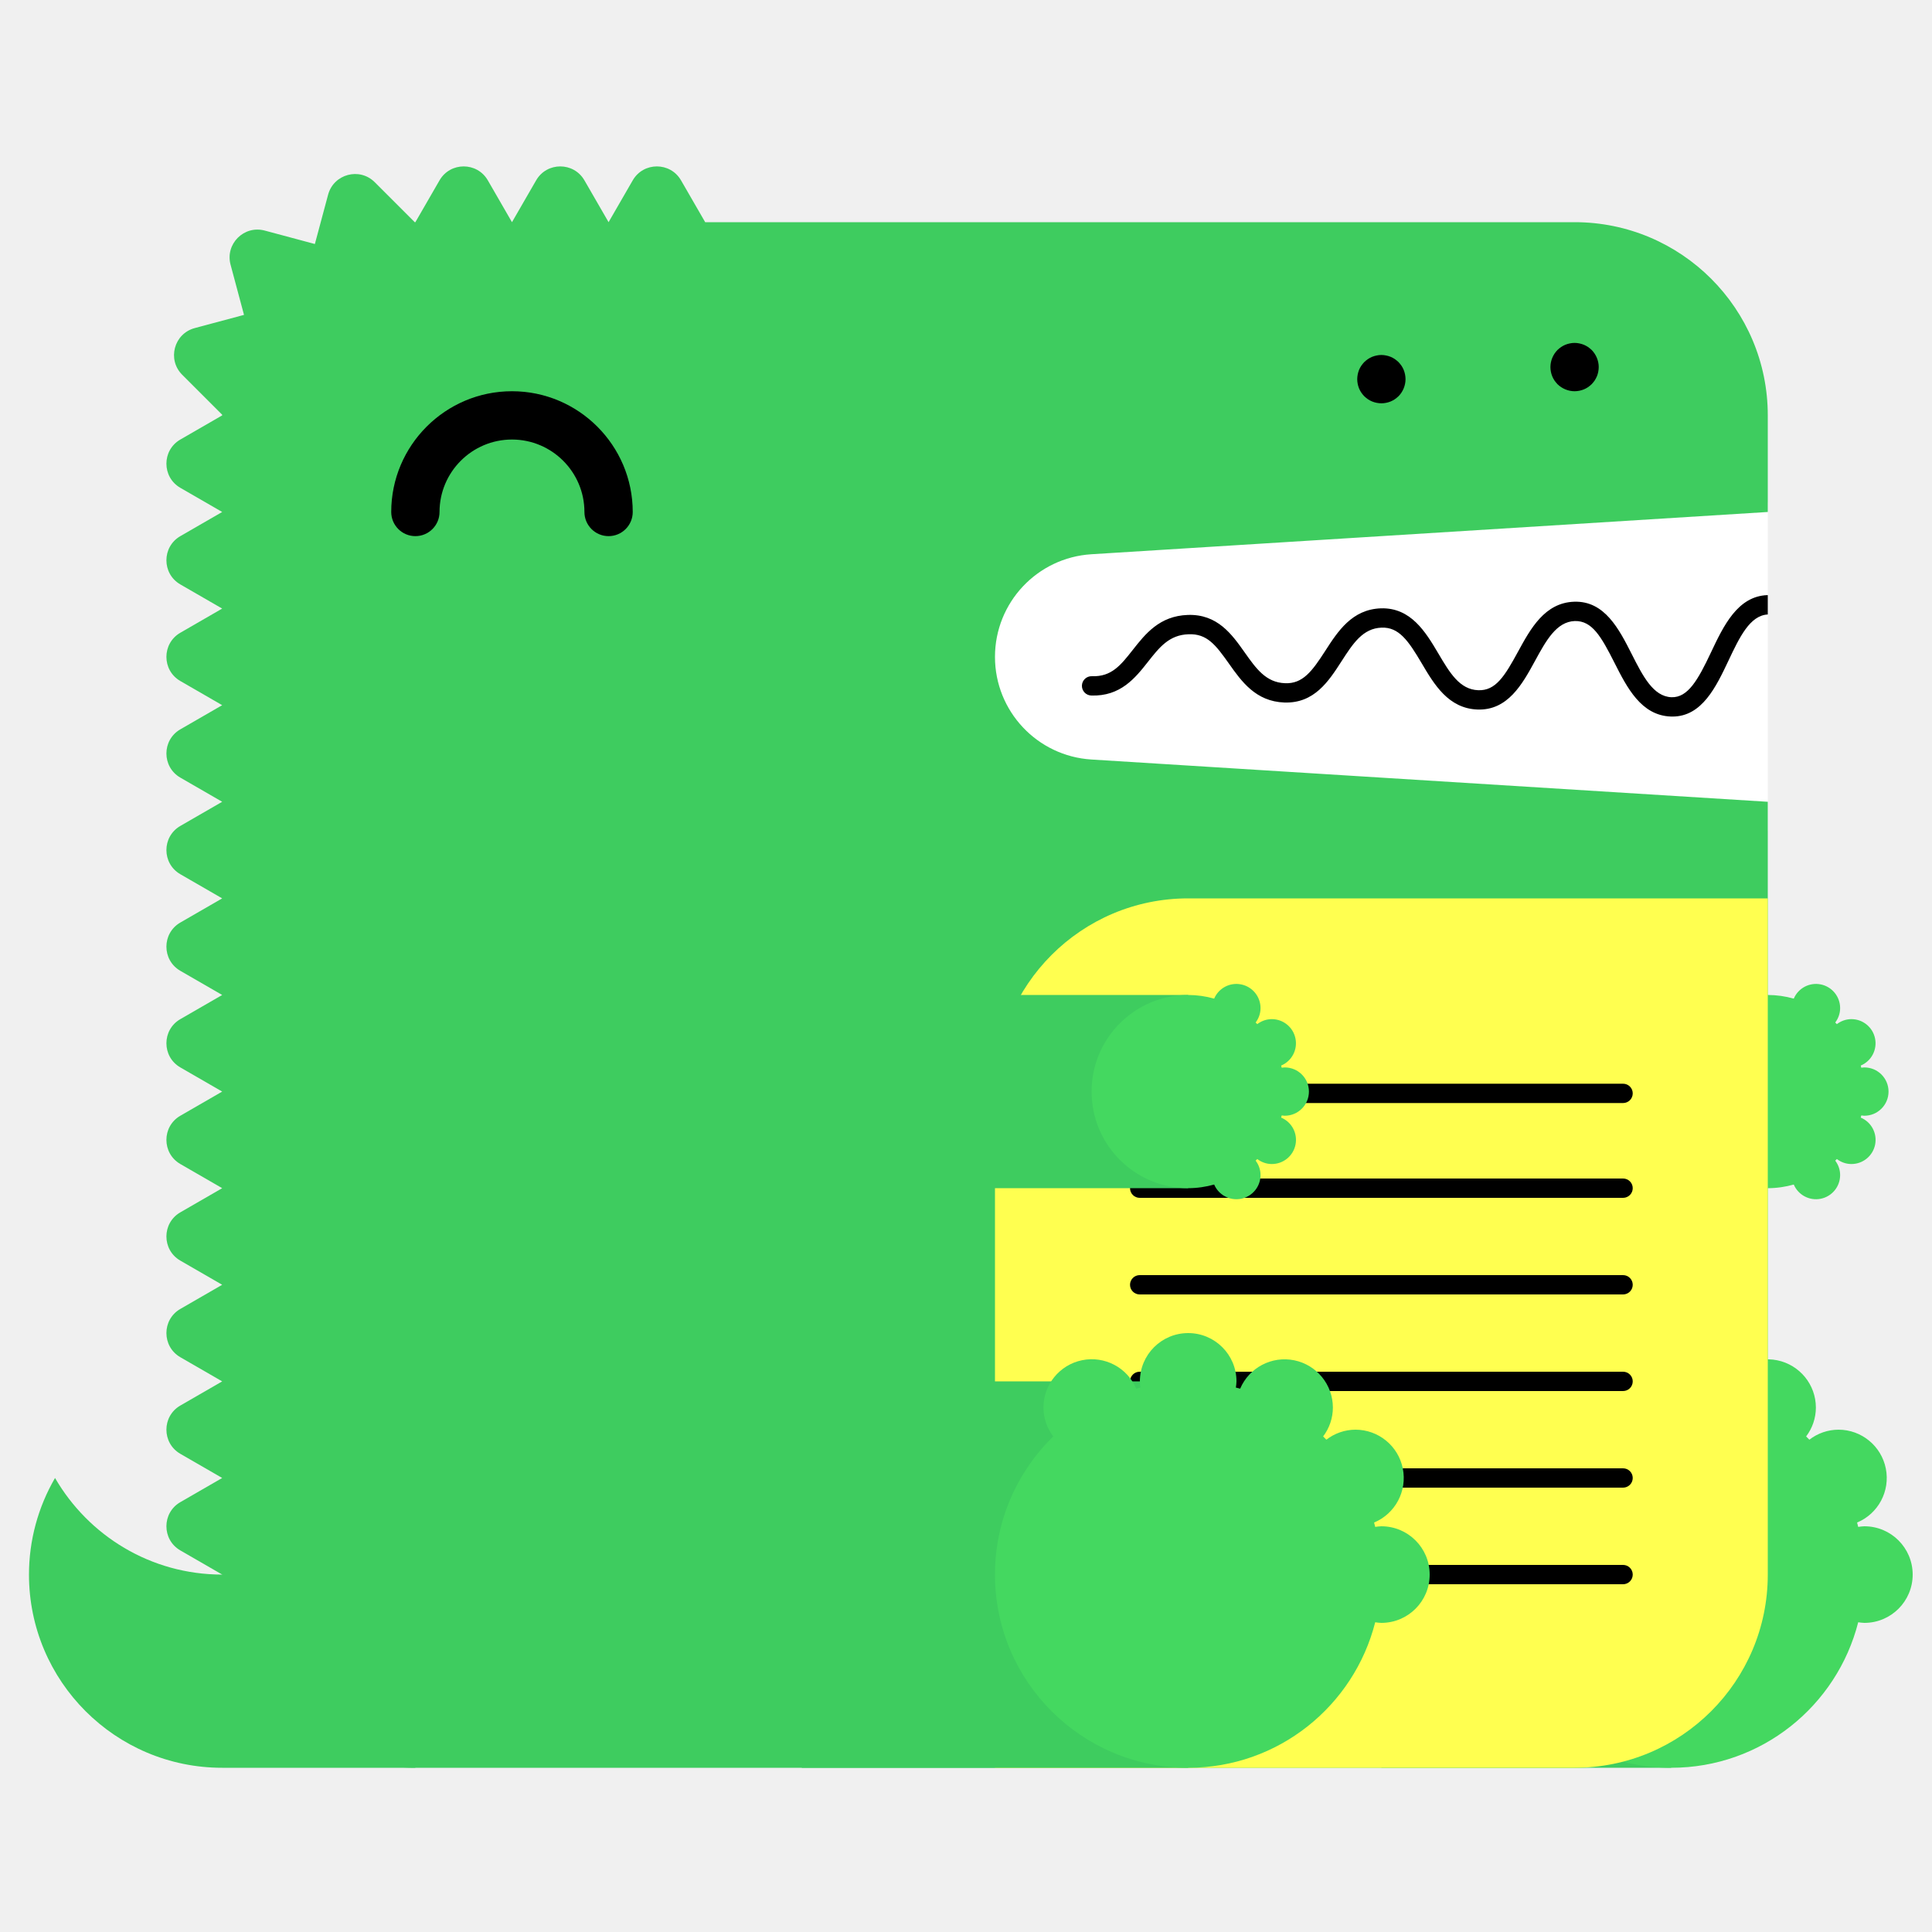
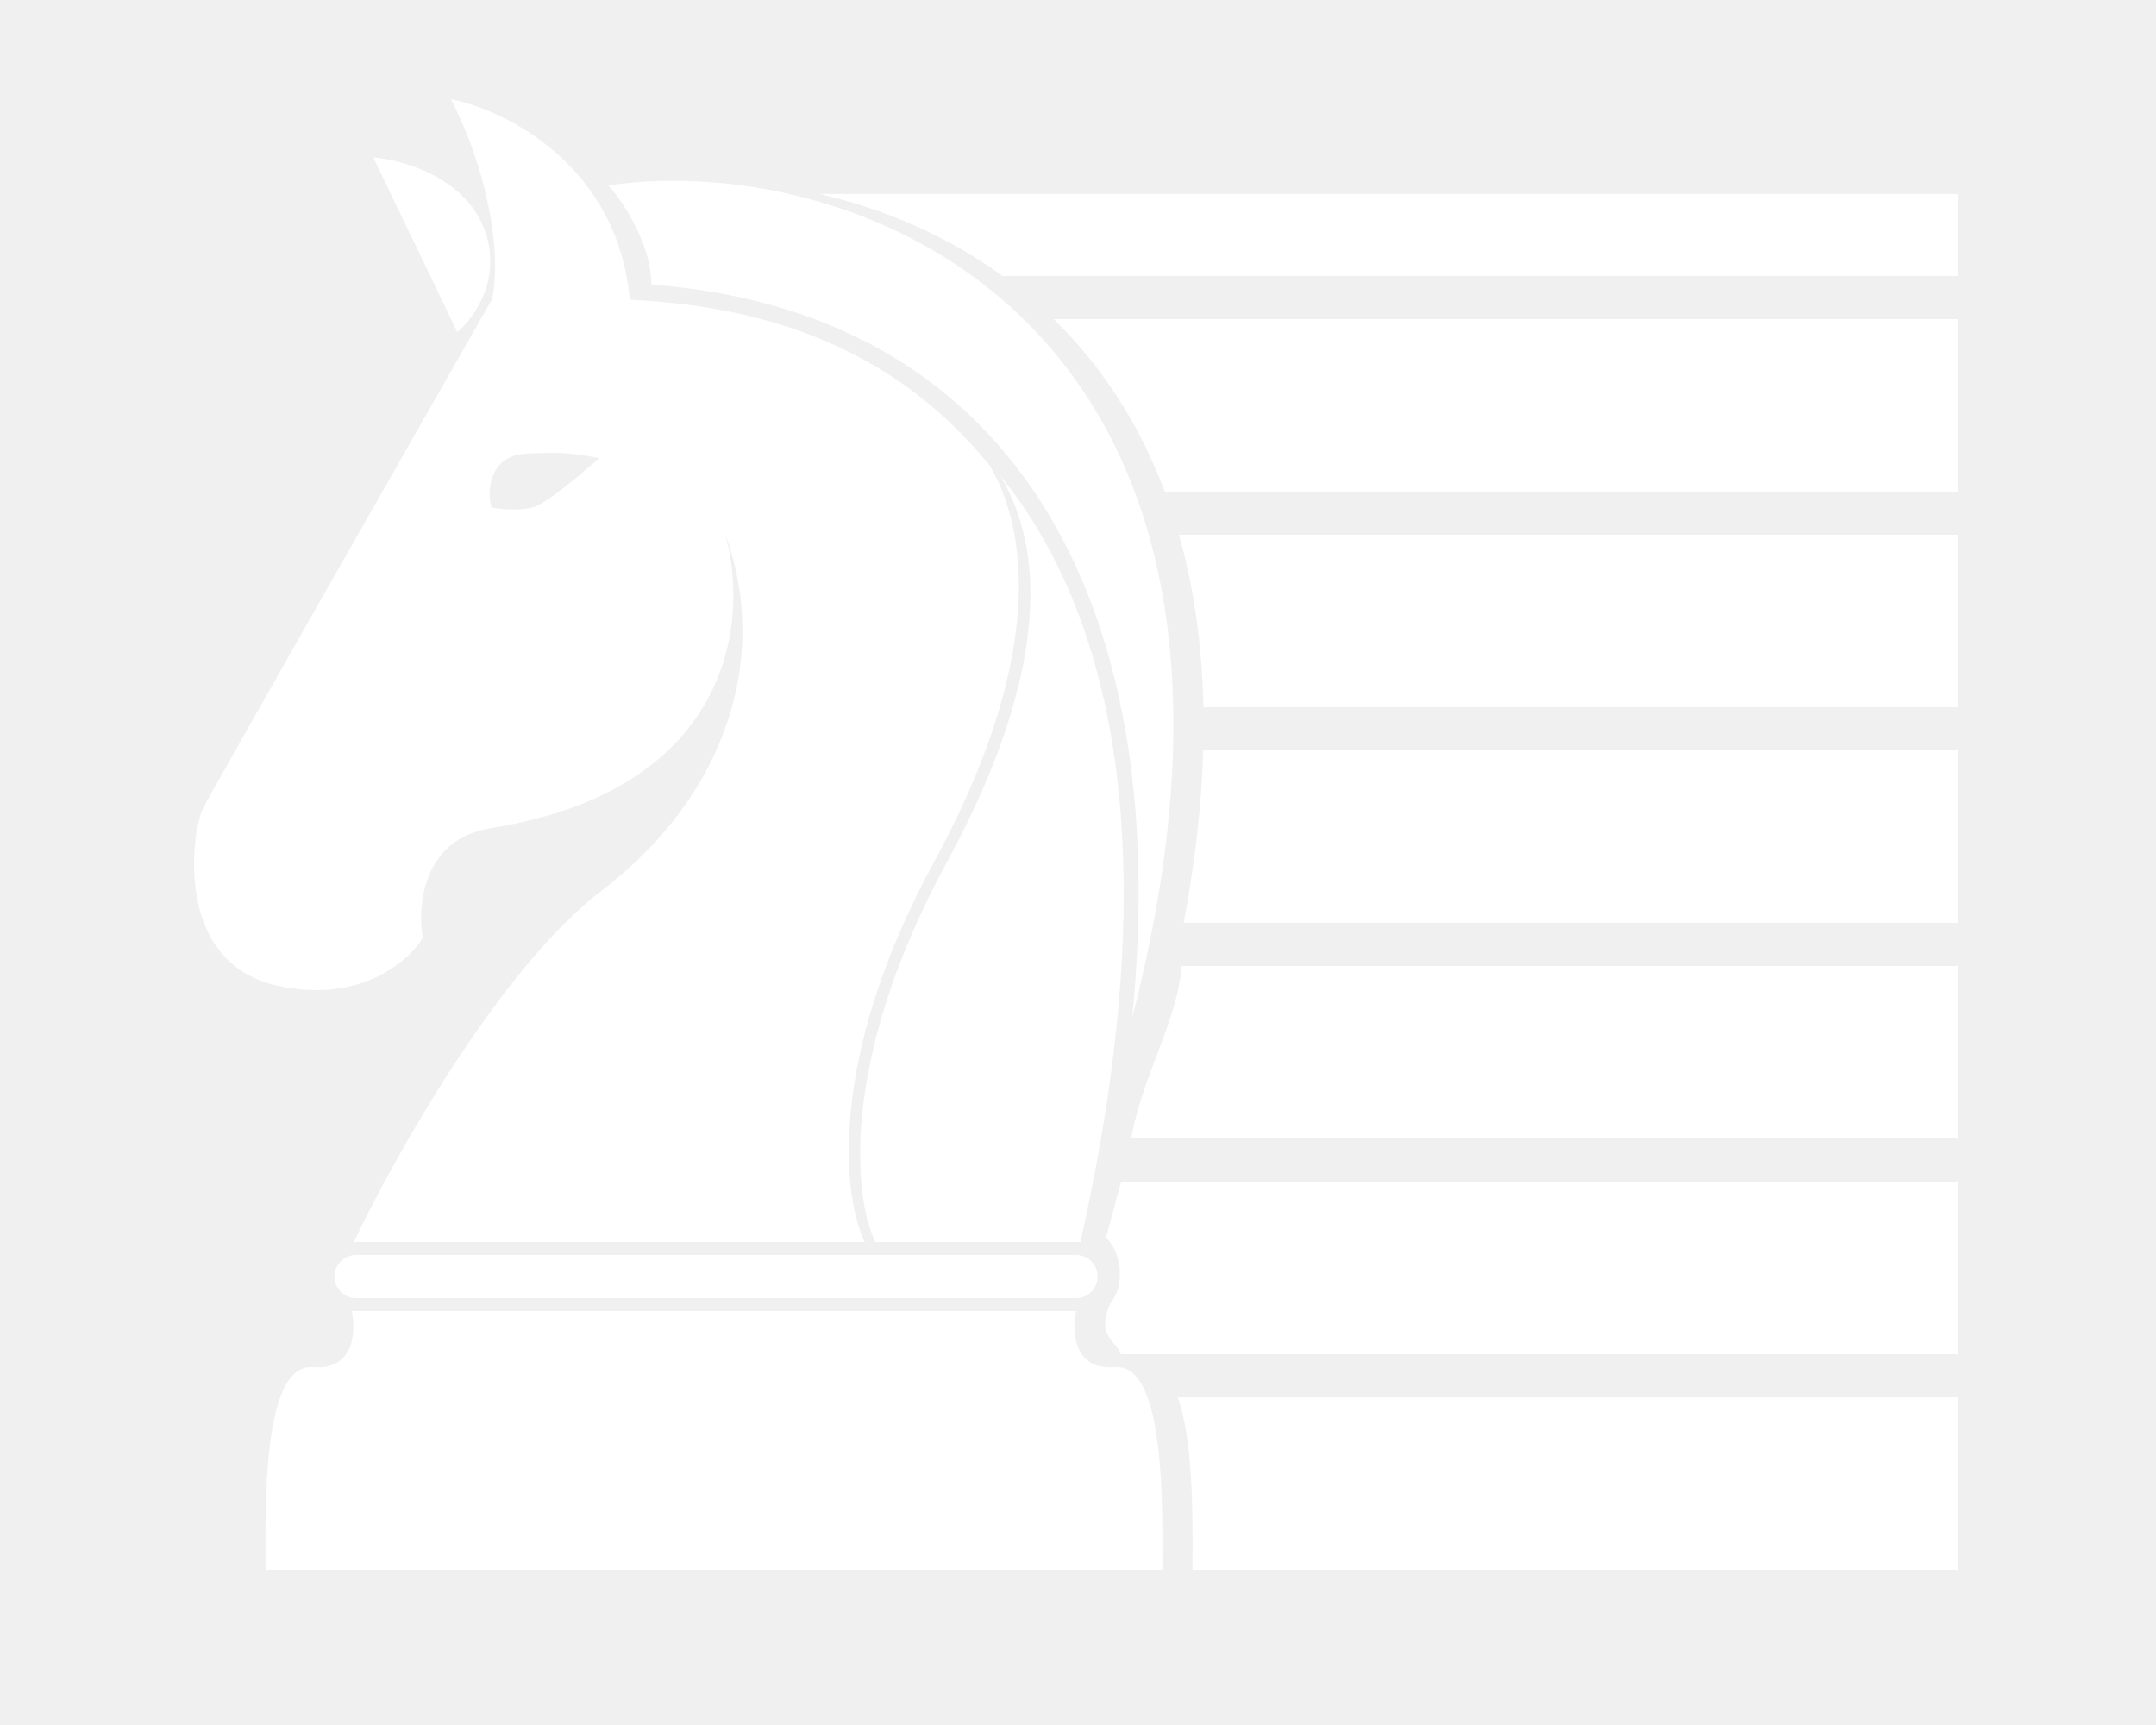
- <svg xmlns="http://www.w3.org/2000/svg" width="200" height="200" viewBox="0 0 200 200">
-   <g fill="none" fill-rule="evenodd">
-     <path fill="#FFF" d="M99 52h84v34H99z" />
-     <path d="M23 163c-7.398 0-13.843-4.027-17.303-10A19.886 19.886 0 0 0 3 163c0 11.046 8.954 20 20 20h20v-20H23z" fill="#3ECC5F" />
-     <path d="M112.98 57.376L183 53V43c0-11.046-8.954-20-20-20H73l-2.5-4.33c-1.112-1.925-3.889-1.925-5 0L63 23l-2.5-4.33c-1.111-1.925-3.889-1.925-5 0L53 23l-2.5-4.33c-1.111-1.925-3.889-1.925-5 0L43 23c-.022 0-.042.003-.065.003l-4.142-4.141c-1.57-1.571-4.252-.853-4.828 1.294l-1.369 5.104-5.192-1.392c-2.148-.575-4.111 1.389-3.535 3.536l1.39 5.193-5.102 1.367c-2.148.576-2.867 3.259-1.296 4.83l4.142 4.142c0 .021-.003.042-.003.064l-4.33 2.5c-1.925 1.111-1.925 3.889 0 5L23 53l-4.33 2.5c-1.925 1.111-1.925 3.889 0 5L23 63l-4.33 2.5c-1.925 1.111-1.925 3.889 0 5L23 73l-4.33 2.5c-1.925 1.111-1.925 3.889 0 5L23 83l-4.33 2.5c-1.925 1.111-1.925 3.889 0 5L23 93l-4.33 2.5c-1.925 1.111-1.925 3.889 0 5L23 103l-4.33 2.5c-1.925 1.111-1.925 3.889 0 5L23 113l-4.33 2.5c-1.925 1.111-1.925 3.889 0 5L23 123l-4.33 2.5c-1.925 1.111-1.925 3.889 0 5L23 133l-4.33 2.5c-1.925 1.111-1.925 3.889 0 5L23 143l-4.33 2.5c-1.925 1.111-1.925 3.889 0 5L23 153l-4.33 2.5c-1.925 1.111-1.925 3.889 0 5L23 163c0 11.046 8.954 20 20 20h120c11.046 0 20-8.954 20-20V83l-70.02-4.376A10.645 10.645 0 0 1 103 68c0-5.621 4.37-10.273 9.98-10.624" fill="#3ECC5F" />
-     <path fill="#3ECC5F" d="M143 183h30v-40h-30z" />
-     <path d="M193 158c-.219 0-.428.037-.639.064-.038-.15-.074-.301-.116-.451A5 5 0 0 0 190.32 148a4.96 4.96 0 0 0-3.016 1.036 26.531 26.531 0 0 0-.335-.336 4.955 4.955 0 0 0 1.011-2.987 5 5 0 0 0-9.599-1.959c-.148-.042-.297-.077-.445-.115.027-.211.064-.42.064-.639a5 5 0 0 0-5-5 5 5 0 0 0-5 5c0 .219.037.428.064.639-.148.038-.297.073-.445.115a4.998 4.998 0 0 0-9.599 1.959c0 1.125.384 2.151 1.011 2.987-3.717 3.632-6.031 8.693-6.031 14.3 0 11.046 8.954 20 20 20 9.339 0 17.16-6.41 19.361-15.064.211.027.42.064.639.064a5 5 0 0 0 5-5 5 5 0 0 0-5-5" fill="#44D860" />
-     <path fill="#3ECC5F" d="M153 123h30v-20h-30z" />
-     <path d="M193 115.5a2.5 2.5 0 1 0 0-5c-.109 0-.214.019-.319.032-.02-.075-.037-.15-.058-.225a2.501 2.501 0 0 0-.963-4.807c-.569 0-1.088.197-1.508.518a6.653 6.653 0 0 0-.168-.168c.314-.417.506-.931.506-1.494a2.5 2.5 0 0 0-4.8-.979A9.987 9.987 0 0 0 183 103c-5.522 0-10 4.478-10 10s4.478 10 10 10c.934 0 1.833-.138 2.69-.377a2.5 2.5 0 0 0 4.8-.979c0-.563-.192-1.077-.506-1.494.057-.055.113-.111.168-.168.42.321.939.518 1.508.518a2.5 2.5 0 0 0 .963-4.807c.021-.074.038-.15.058-.225.105.013.21.032.319.032" fill="#44D860" />
-     <path d="M63 55.5a2.5 2.5 0 0 1-2.5-2.5c0-4.136-3.364-7.5-7.5-7.5s-7.5 3.364-7.5 7.5a2.5 2.5 0 1 1-5 0c0-6.893 5.607-12.5 12.5-12.5S65.5 46.107 65.5 53a2.5 2.5 0 0 1-2.5 2.5" fill="#000" />
-     <path d="M103 183h60c11.046 0 20-8.954 20-20V93h-60c-11.046 0-20 8.954-20 20v70z" fill="#FFFF50" />
-     <path d="M168.02 124h-50.04a1 1 0 1 1 0-2h50.04a1 1 0 1 1 0 2m0 20h-50.04a1 1 0 1 1 0-2h50.04a1 1 0 1 1 0 2m0 20h-50.04a1 1 0 1 1 0-2h50.04a1 1 0 1 1 0 2m0-49.814h-50.04a1 1 0 1 1 0-2h50.04a1 1 0 1 1 0 2m0 19.814h-50.04a1 1 0 1 1 0-2h50.04a1 1 0 1 1 0 2m0 20h-50.04a1 1 0 1 1 0-2h50.04a1 1 0 1 1 0 2M183 61.611c-.012 0-.022-.006-.034-.005-3.09.105-4.552 3.196-5.842 5.923-1.346 2.85-2.387 4.703-4.093 4.647-1.889-.068-2.969-2.202-4.113-4.46-1.314-2.594-2.814-5.536-5.963-5.426-3.046.104-4.513 2.794-5.807 5.167-1.377 2.528-2.314 4.065-4.121 3.994-1.927-.07-2.951-1.805-4.136-3.813-1.321-2.236-2.848-4.75-5.936-4.664-2.994.103-4.465 2.385-5.763 4.4-1.373 2.13-2.335 3.428-4.165 3.351-1.973-.07-2.992-1.51-4.171-3.177-1.324-1.873-2.816-3.993-5.895-3.89-2.928.1-4.399 1.97-5.696 3.618-1.232 1.564-2.194 2.802-4.229 2.724a1 1 0 0 0-.072 2c3.017.101 4.545-1.8 5.872-3.487 1.177-1.496 2.193-2.787 4.193-2.855 1.926-.082 2.829 1.115 4.195 3.045 1.297 1.834 2.769 3.914 5.731 4.021 3.103.104 4.596-2.215 5.918-4.267 1.182-1.834 2.202-3.417 4.15-3.484 1.793-.067 2.769 1.35 4.145 3.681 1.297 2.197 2.766 4.686 5.787 4.796 3.125.108 4.634-2.62 5.949-5.035 1.139-2.088 2.214-4.06 4.119-4.126 1.793-.042 2.728 1.595 4.111 4.33 1.292 2.553 2.757 5.445 5.825 5.556l.169.003c3.064 0 4.518-3.075 5.805-5.794 1.139-2.41 2.217-4.68 4.067-4.773v-2z" fill="#000" />
-     <path fill="#3ECC5F" d="M83 183h40v-40H83z" />
-     <path d="M143 158c-.219 0-.428.037-.639.064-.038-.15-.074-.301-.116-.451A5 5 0 0 0 140.32 148a4.96 4.96 0 0 0-3.016 1.036 26.531 26.531 0 0 0-.335-.336 4.955 4.955 0 0 0 1.011-2.987 5 5 0 0 0-9.599-1.959c-.148-.042-.297-.077-.445-.115.027-.211.064-.42.064-.639a5 5 0 0 0-5-5 5 5 0 0 0-5 5c0 .219.037.428.064.639-.148.038-.297.073-.445.115a4.998 4.998 0 0 0-9.599 1.959c0 1.125.384 2.151 1.011 2.987-3.717 3.632-6.031 8.693-6.031 14.3 0 11.046 8.954 20 20 20 9.339 0 17.16-6.41 19.361-15.064.211.027.42.064.639.064a5 5 0 0 0 5-5 5 5 0 0 0-5-5" fill="#44D860" />
-     <path fill="#3ECC5F" d="M83 123h40v-20H83z" />
-     <path d="M133 115.5a2.5 2.5 0 1 0 0-5c-.109 0-.214.019-.319.032-.02-.075-.037-.15-.058-.225a2.501 2.501 0 0 0-.963-4.807c-.569 0-1.088.197-1.508.518a6.653 6.653 0 0 0-.168-.168c.314-.417.506-.931.506-1.494a2.5 2.5 0 0 0-4.8-.979A9.987 9.987 0 0 0 123 103c-5.522 0-10 4.478-10 10s4.478 10 10 10c.934 0 1.833-.138 2.69-.377a2.5 2.5 0 0 0 4.8-.979c0-.563-.192-1.077-.506-1.494.057-.055.113-.111.168-.168.42.321.939.518 1.508.518a2.5 2.5 0 0 0 .963-4.807c.021-.074.038-.15.058-.225.105.013.21.032.319.032" fill="#44D860" />
-     <path d="M143 41.75c-.16 0-.33-.02-.49-.05a2.52 2.52 0 0 1-.47-.14c-.15-.06-.29-.14-.431-.23-.13-.09-.259-.2-.38-.31-.109-.12-.219-.24-.309-.38s-.17-.28-.231-.43a2.619 2.619 0 0 1-.189-.96c0-.16.02-.33.05-.49.03-.16.08-.31.139-.47.061-.15.141-.29.231-.43.09-.13.2-.26.309-.38.121-.11.25-.22.38-.31.141-.09.281-.17.431-.23.149-.06.31-.11.47-.14.32-.07.65-.07.98 0 .159.03.32.08.47.14.149.06.29.14.43.23.13.09.259.2.38.31.11.12.22.25.31.38.09.14.17.28.23.43.06.16.11.31.14.47.029.16.05.33.05.49 0 .66-.271 1.31-.73 1.77-.121.11-.25.22-.38.31-.14.09-.281.17-.43.23a2.565 2.565 0 0 1-.96.19m20-1.25c-.66 0-1.3-.27-1.771-.73a3.802 3.802 0 0 1-.309-.38c-.09-.14-.17-.28-.231-.43a2.619 2.619 0 0 1-.189-.96c0-.66.27-1.3.729-1.77.121-.11.25-.22.38-.31.141-.09.281-.17.431-.23.149-.06.31-.11.47-.14.32-.07.66-.07.98 0 .159.03.32.08.47.14.149.06.29.14.43.23.13.09.259.2.38.31.459.47.73 1.11.73 1.77 0 .16-.021.33-.05.49-.03.16-.08.32-.14.47-.07.15-.14.29-.23.43-.09.13-.2.26-.31.38-.121.11-.25.22-.38.31-.14.09-.281.17-.43.23a2.565 2.565 0 0 1-.96.19" fill="#000" />
-   </g>
+ <svg xmlns="http://www.w3.org/2000/svg" width="500" height="400" viewBox="0 0 500 400" fill="none">
+   <path d="M86.555 36.5L106.055 77C110.055 73.667 116.855 64.1 112.055 52.5C107.255 40.9 93.055 37 86.555 36.5Z" fill="white" />
+   <path d="M262.555 236C304.555 73.999 198.055 34.5 141.055 43C143.555 45.5 151.055 56 151.055 66.001C232.555 72 272.555 136.5 262.555 236Z" fill="white" />
+   <path fill-rule="evenodd" clip-rule="evenodd" d="M231.963 110.265C257.602 141.98 271.175 196.499 250.554 288H203C198.166 278.333 194.353 246.4 219.554 200C248.636 146.452 238.083 120.606 231.963 110.265Z" fill="white" />
+   <path fill-rule="evenodd" clip-rule="evenodd" d="M200.555 288C195.721 278.333 191.354 246.4 216.555 200C245.637 146.452 235.675 118.341 229.555 108C205.456 78.192 173.106 70.792 146.055 69.5C143.255 38.3 117.221 25.5 104.555 23C114.555 42.5 116.055 61.667 114.055 69.5C92.555 107.167 49.055 183.5 47.055 187.5C44.555 192.5 40.055 223 64.055 228.5C83.254 232.9 94.721 223 98.055 217.5C96.721 210 98.055 194.4 114.055 192C170.854 182.8 173.721 142.5 168.055 123.5C178.555 151.5 169.055 184 139.555 206.5C115.955 224.5 91.388 268.333 82.055 288H200.555ZM113.942 117.696C112.942 114.03 113.321 105.675 121.942 105.196C130.274 104.733 132.607 105.127 137.668 105.982L138.942 106.196C135.109 109.696 126.642 116.896 123.442 117.696C120.242 118.496 115.776 118.03 113.942 117.696Z" fill="white" />
+   <rect x="77.555" y="291" width="177" height="10" rx="5" fill="white" />
+   <path d="M258.555 317C248.955 317.8 248.555 308.667 249.555 304H81.575C82.575 308.667 82.175 317.8 72.575 317C60.575 316 61.575 351 61.575 364H269.555C269.555 351 270.555 316 258.555 317Z" fill="white" />
+   <path fill-rule="evenodd" clip-rule="evenodd" d="M244.365 74C254.954 84.351 263.946 97.532 270.13 114H454V74H244.365Z" fill="white" />
+   <path fill-rule="evenodd" clip-rule="evenodd" d="M454 44.978H190C204.482 48.279 219.256 54.392 232.503 64H454V44.978Z" fill="white" />
+   <path fill-rule="evenodd" clip-rule="evenodd" d="M273.415 124C276.765 135.8 278.772 149.089 279.081 164H454V124H273.415Z" fill="white" />
+   <path fill-rule="evenodd" clip-rule="evenodd" d="M279.036 174C278.682 186.29 277.23 199.602 274.506 214H454V174H279.036Z" fill="white" />
+   <path fill-rule="evenodd" clip-rule="evenodd" d="M454 264H262.339C263.482 257.348 265.919 250.916 268.275 244.696C270.994 237.518 273.605 230.623 274 224H454V264Z" fill="white" />
+   <path d="M273.131 324H454V364H276.554C276.554 363.148 276.559 362.202 276.563 361.177C276.609 351.171 276.688 333.71 273.131 324Z" fill="white" />
+   <path d="M260 274H454V314H259.942C258.863 310.705 254 310 257.6 302C260.957 298.191 260.109 290.263 256.5 287L260 274Z" fill="white" />
</svg>
